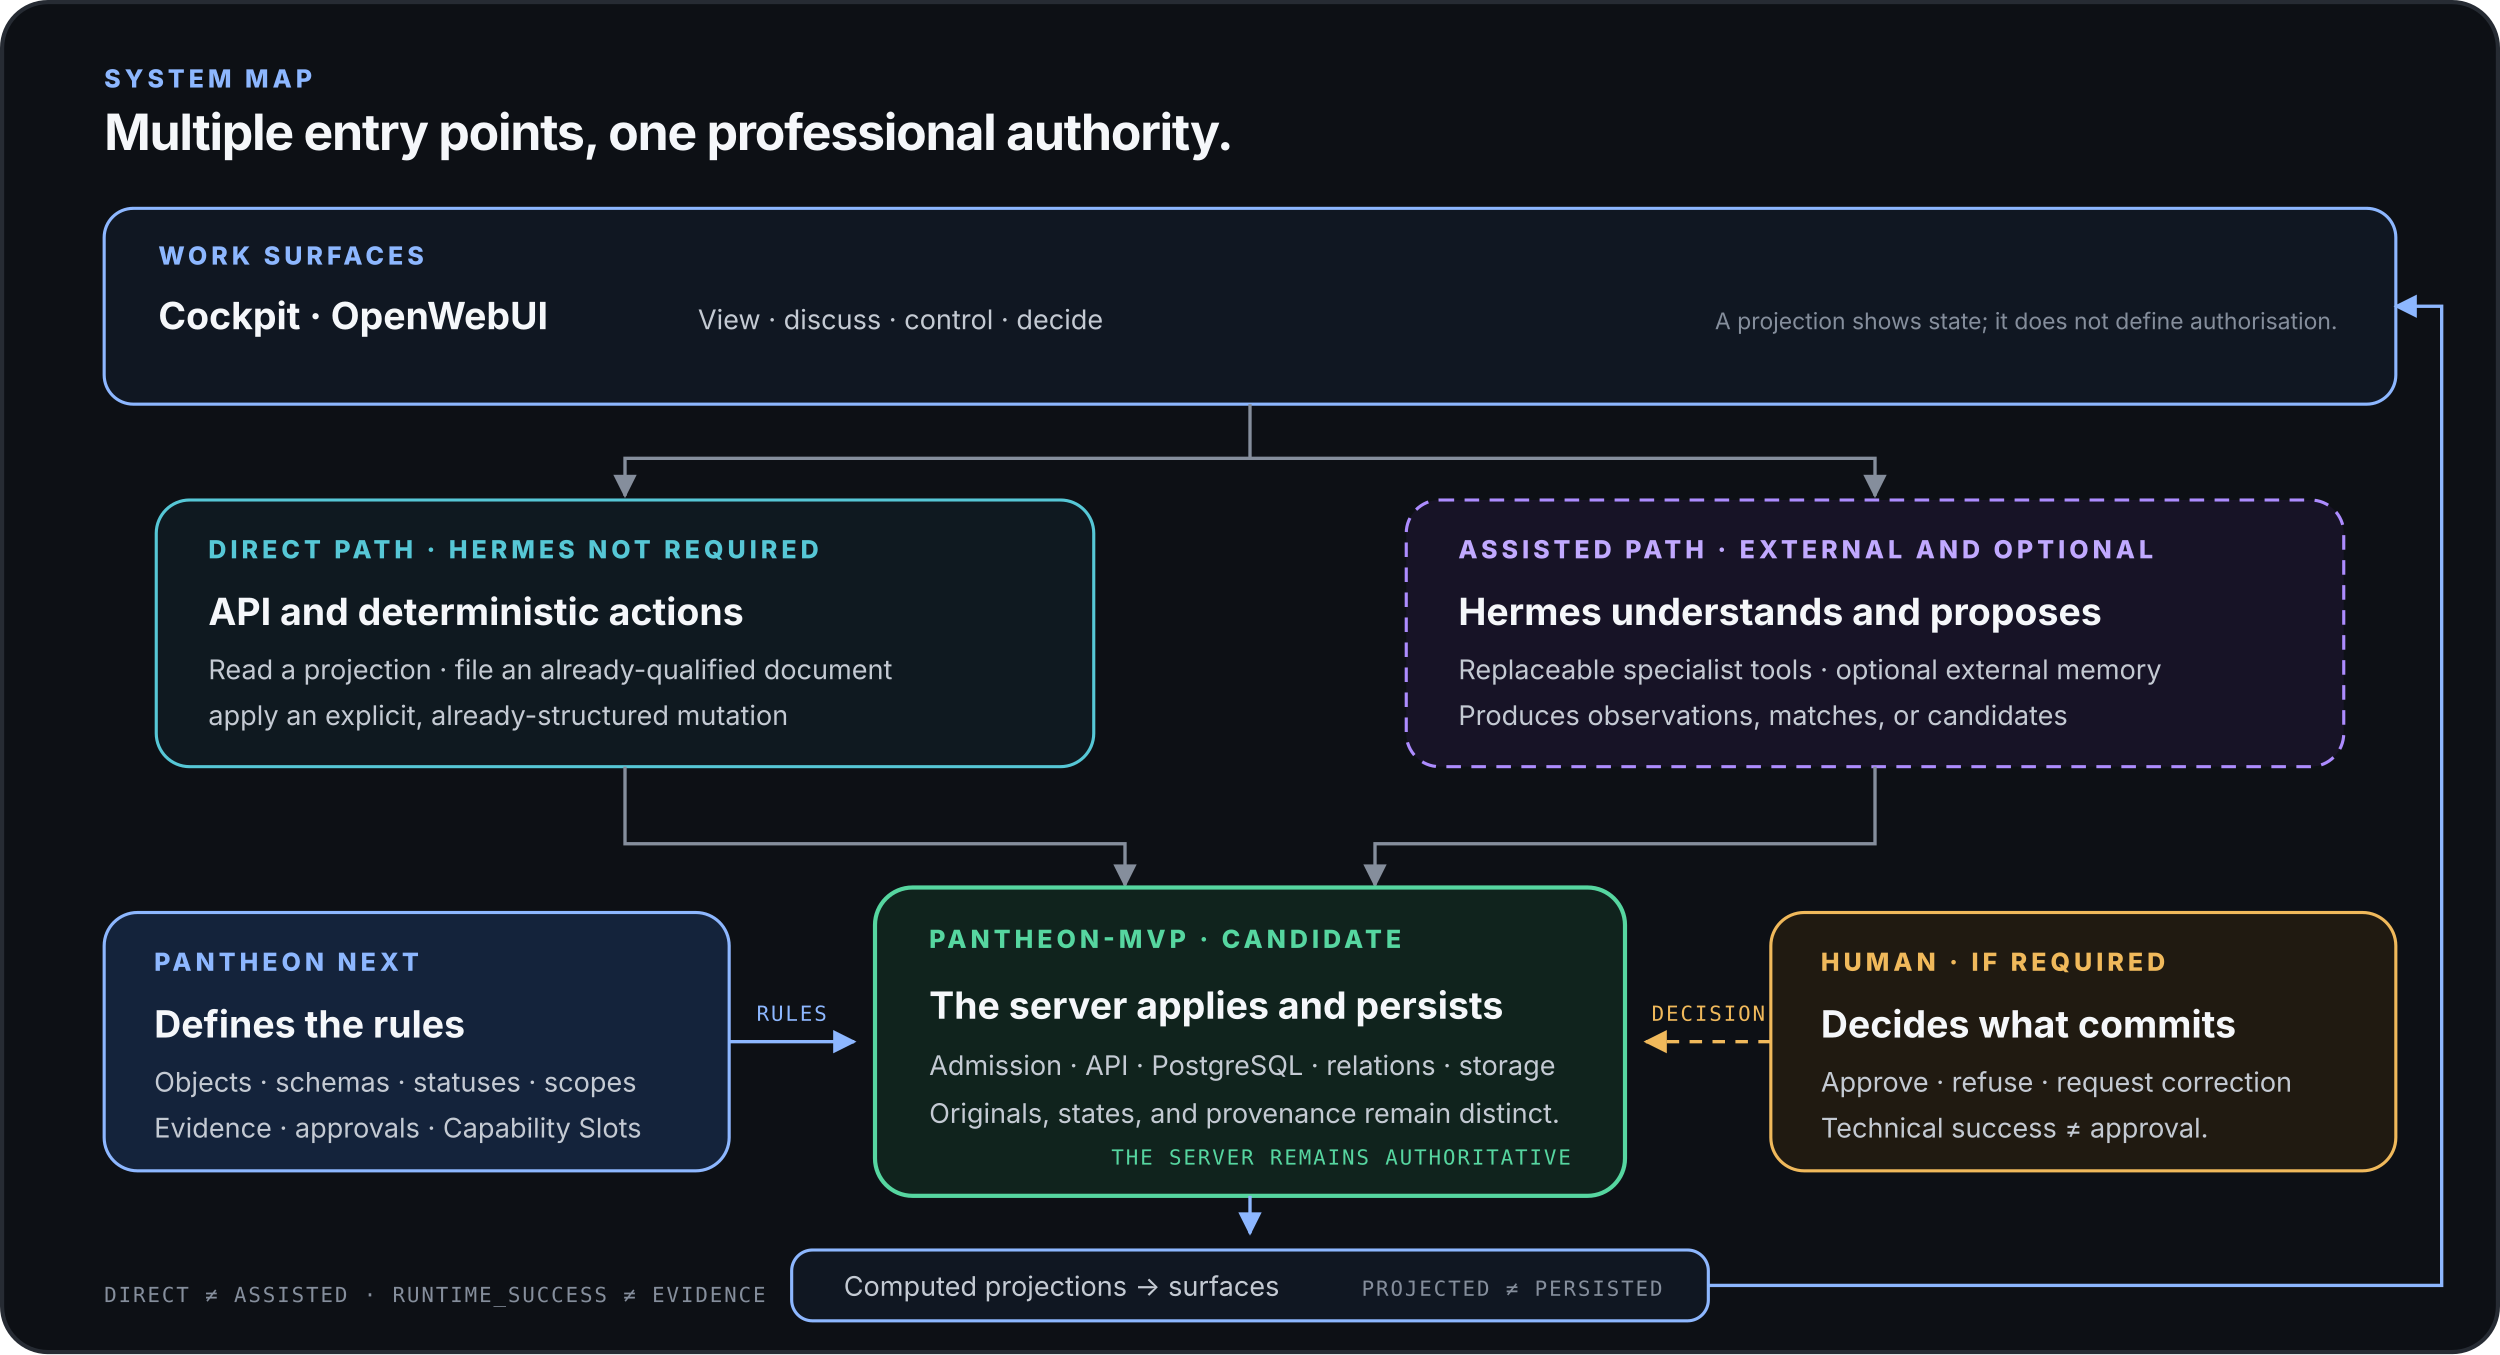
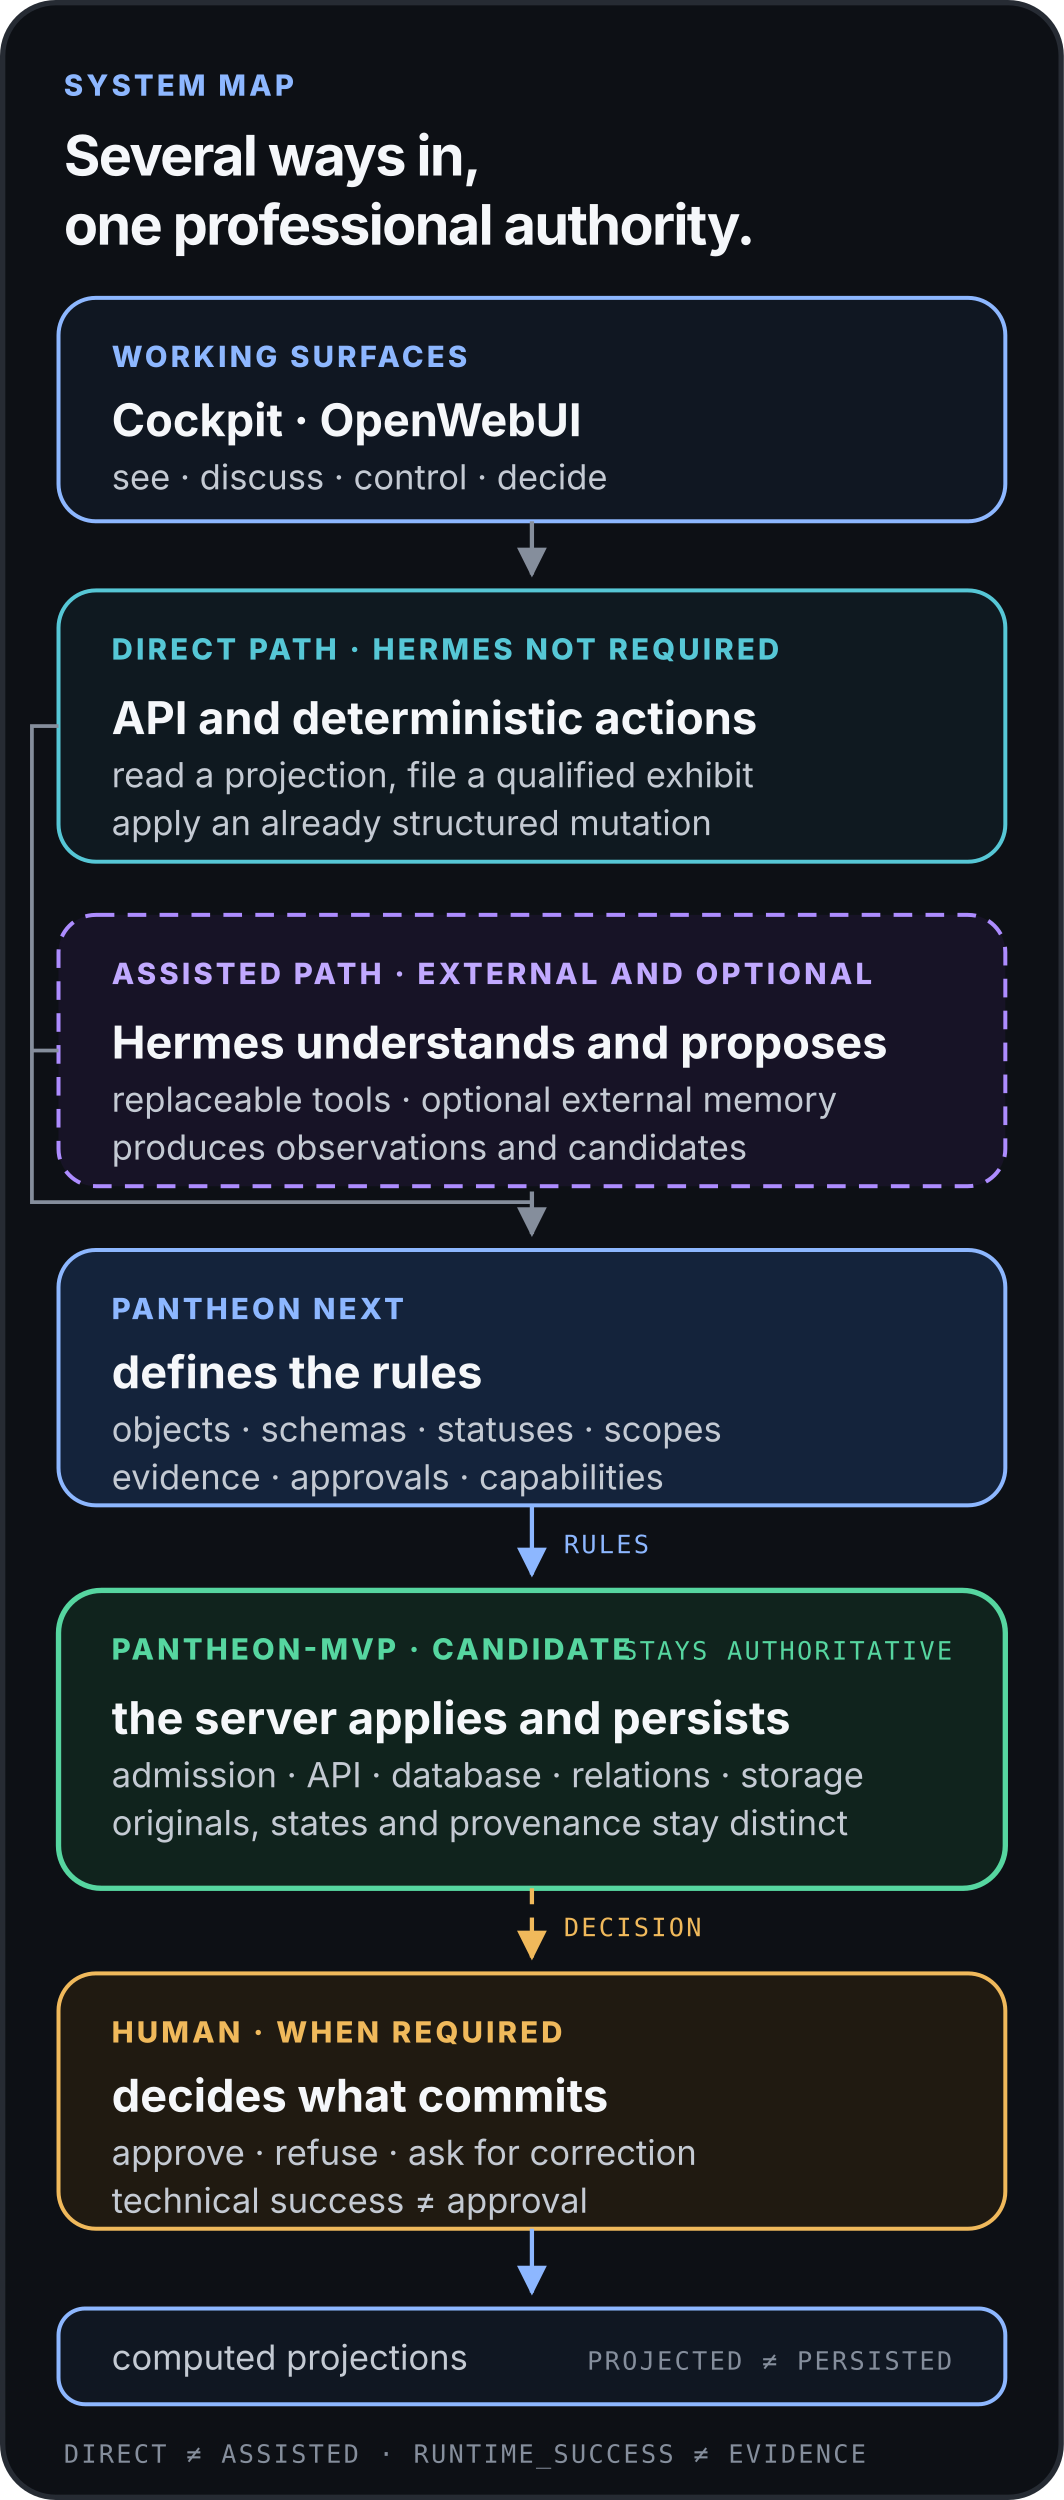
- <svg xmlns="http://www.w3.org/2000/svg" viewBox="0 0 1200 650" role="img" aria-labelledby="title desc">
+ <svg xmlns="http://www.w3.org/2000/svg" viewBox="0 0 400 940" role="img" aria-labelledby="title desc">
  <defs>
    <marker id="arrow" viewBox="0 0 10 10" refX="9" refY="5" markerWidth="7" markerHeight="7" orient="auto">
      <path d="M0 0L10 5L0 10z" fill="#858e9c" />
    </marker>
    <marker id="arrow-blue" viewBox="0 0 10 10" refX="9" refY="5" markerWidth="7" markerHeight="7" orient="auto">
      <path d="M0 0L10 5L0 10z" fill="#8db7ff" />
    </marker>
    <marker id="arrow-amber" viewBox="0 0 10 10" refX="9" refY="5" markerWidth="7" markerHeight="7" orient="auto">
      <path d="M0 0L10 5L0 10z" fill="#f0b95b" />
    </marker>
    <style>
      text{font-family:Inter,ui-sans-serif,system-ui,-apple-system,"Segoe UI",sans-serif;fill:#f5f7fa}
-       .eyebrow{font-size:12px;font-weight:800;letter-spacing:.16em;fill:#8db7ff}
-       .headline{font-size:24px;font-weight:720;letter-spacing:-.025em}
-       .title{font-size:18px;font-weight:700}
+       .eyebrow{font-size:11px;font-weight:800;letter-spacing:.11em;fill:#8db7ff}
+       .headline{font-size:21px;font-weight:720;letter-spacing:-.03em}
+       .title{font-size:17px;font-weight:700}
      .body{font-size:13px;fill:#c4cad3}
-       .note{font-size:11px;fill:#858e9c}
-       .mono{font-family:ui-monospace,SFMono-Regular,Menlo,monospace;font-size:10px;letter-spacing:.09em;fill:#858e9c}
+       .note{font-size:11.5px;fill:#858e9c}
+       .mono{font-family:ui-monospace,SFMono-Regular,Menlo,monospace;font-size:9.5px;letter-spacing:.09em;fill:#858e9c}
      .node{fill:#101216;stroke:#303641;stroke-width:1.5}
      .surface{fill:#101722;stroke:#8db7ff}
      .direct{fill:#0f1920;stroke:#56c7d6}
      .assisted{fill:#171326;stroke:#ad8cff;stroke-dasharray:7 5}
      .governance{fill:#14233b;stroke:#8db7ff}
      .human{fill:#201a11;stroke:#f0b95b}
      .server{fill:#10231d;stroke:#56d6a0;stroke-width:2}
      .projection{fill:#101722;stroke:#8db7ff}
      .edge{fill:none;stroke:#858e9c;stroke-width:1.6;marker-end:url(#arrow)}
      .edge-blue{stroke:#8db7ff;marker-end:url(#arrow-blue)}
      .edge-amber{stroke:#f0b95b;marker-end:url(#arrow-amber);stroke-dasharray:6 5}
+       .rail{fill:none;stroke:#858e9c;stroke-width:1.4}
    </style>
  </defs>
-   <rect x="1" y="1" width="1198" height="648" rx="22" fill="#0d1015" stroke="#262b33" stroke-width="2" />
-   <text x="50" y="42" class="eyebrow">SYSTEM MAP</text>
-   <text x="50" y="72" class="headline">Multiple entry points, one professional authority.</text>
-   <rect x="50" y="100" width="1100" height="94" rx="14" class="node surface" />
-   <text x="76" y="127" class="eyebrow">WORK SURFACES</text>
-   <text x="76" y="158" class="title">Cockpit · OpenWebUI</text>
-   <text x="335" y="158" class="body">View · discuss · control · decide</text>
-   <text x="1122" y="158" text-anchor="end" class="note">A projection shows state; it does not define authorisation.</text>
-   <path d="M600 194V220H300V238" class="edge" />
-   <path d="M600 220H900V238" class="edge" />
-   <rect x="75" y="240" width="450" height="128" rx="16" class="node direct" />
-   <text x="100" y="268" class="eyebrow" style="fill:#56c7d6">DIRECT PATH · HERMES NOT REQUIRED</text>
-   <text x="100" y="300" class="title">API and deterministic actions</text>
-   <text x="100" y="326" class="body">Read a projection · file an already-qualified document</text>
-   <text x="100" y="348" class="body">apply an explicit, already-structured mutation</text>
-   <rect x="675" y="240" width="450" height="128" rx="16" class="node assisted" />
-   <text x="700" y="268" class="eyebrow" style="fill:#c1a9ff">ASSISTED PATH · EXTERNAL AND OPTIONAL</text>
-   <text x="700" y="300" class="title">Hermes understands and proposes</text>
-   <text x="700" y="326" class="body">Replaceable specialist tools · optional external memory</text>
-   <text x="700" y="348" class="body">Produces observations, matches, or candidates</text>
-   <path d="M300 368V405H540V425" class="edge" />
-   <path d="M900 368V405H660V425" class="edge" />
-   <rect x="50" y="438" width="300" height="124" rx="16" class="node governance" />
-   <text x="74" y="466" class="eyebrow">PANTHEON NEXT</text>
-   <text x="74" y="498" class="title">Defines the rules</text>
-   <text x="74" y="524" class="body">Objects · schemas · statuses · scopes</text>
-   <text x="74" y="546" class="body">Evidence · approvals · Capability Slots</text>
-   <rect x="420" y="426" width="360" height="148" rx="18" class="node server" />
-   <text x="446" y="455" class="eyebrow" style="fill:#56d6a0">PANTHEON-MVP · CANDIDATE</text>
-   <text x="446" y="489" class="title">The server applies and persists</text>
-   <text x="446" y="516" class="body">Admission · API · PostgreSQL · relations · storage</text>
-   <text x="446" y="539" class="body">Originals, states, and provenance remain distinct.</text>
-   <text x="754" y="559" text-anchor="end" class="mono" style="fill:#56d6a0">THE SERVER REMAINS AUTHORITATIVE</text>
-   <rect x="850" y="438" width="300" height="124" rx="16" class="node human" />
-   <text x="874" y="466" class="eyebrow" style="fill:#f0b95b">HUMAN · IF REQUIRED</text>
-   <text x="874" y="498" class="title">Decides what commits</text>
-   <text x="874" y="524" class="body">Approve · refuse · request correction</text>
-   <text x="874" y="546" class="body">Technical success ≠ approval.</text>
-   <path d="M350 500H410" class="edge edge-blue" />
-   <text x="380" y="490" text-anchor="middle" class="mono" style="fill:#8db7ff">RULES</text>
-   <path d="M850 500H790" class="edge edge-amber" />
-   <text x="820" y="490" text-anchor="middle" class="mono" style="fill:#f0b95b">DECISION</text>
-   <rect x="380" y="600" width="440" height="34" rx="10" class="node projection" />
-   <text x="405" y="622" class="body">Computed projections → surfaces</text>
-   <text x="798" y="622" text-anchor="end" class="mono">PROJECTED ≠ PERSISTED</text>
-   <path d="M600 574V592" class="edge edge-blue" />
-   <path d="M820 617H1172V147H1150" class="edge edge-blue" />
-   <text x="50" y="625" class="mono">DIRECT ≠ ASSISTED · RUNTIME_SUCCESS ≠ EVIDENCE</text>
+   <rect x="1" y="1" width="398" height="938" rx="20" fill="#0d1015" stroke="#262b33" stroke-width="2" />
+   <text x="24" y="36" class="eyebrow">SYSTEM MAP</text>
+   <text x="24" y="66" class="headline">Several ways in,</text>
+   <text x="24" y="92" class="headline">one professional authority.</text>
+   <rect x="22" y="112" width="356" height="84" rx="14" class="node surface" />
+   <text x="42" y="138" class="eyebrow">WORKING SURFACES</text>
+   <text x="42" y="164" class="title">Cockpit · OpenWebUI</text>
+   <text x="42" y="184" class="body">see · discuss · control · decide</text>
+   <path d="M200 196V216" class="edge" />
+   <rect x="22" y="222" width="356" height="102" rx="14" class="node direct" />
+   <text x="42" y="248" class="eyebrow" style="fill:#56c7d6">DIRECT PATH · HERMES NOT REQUIRED</text>
+   <text x="42" y="276" class="title">API and deterministic actions</text>
+   <text x="42" y="296" class="body">read a projection, file a qualified exhibit</text>
+   <text x="42" y="314" class="body">apply an already structured mutation</text>
+   <rect x="22" y="344" width="356" height="102" rx="14" class="node assisted" />
+   <text x="42" y="370" class="eyebrow" style="fill:#c1a9ff">ASSISTED PATH · EXTERNAL AND OPTIONAL</text>
+   <text x="42" y="398" class="title">Hermes understands and proposes</text>
+   <text x="42" y="418" class="body">replaceable tools · optional external memory</text>
+   <text x="42" y="436" class="body">produces observations and candidates</text>
+   <path d="M22 273H12V452H200" class="rail" />
+   <path d="M22 395H12" class="rail" />
+   <path d="M200 448V464" class="edge" />
+   <rect x="22" y="470" width="356" height="96" rx="14" class="node governance" />
+   <text x="42" y="496" class="eyebrow">PANTHEON NEXT</text>
+   <text x="42" y="522" class="title">defines the rules</text>
+   <text x="42" y="542" class="body">objects · schemas · statuses · scopes</text>
+   <text x="42" y="560" class="body">evidence · approvals · capabilities</text>
+   <path d="M200 566V592" class="edge edge-blue" />
+   <text x="212" y="584" class="mono" style="fill:#8db7ff">RULES</text>
+   <rect x="22" y="598" width="356" height="112" rx="16" class="node server" />
+   <text x="42" y="624" class="eyebrow" style="fill:#56d6a0">PANTHEON-MVP · CANDIDATE</text>
+   <text x="358" y="624" text-anchor="end" class="mono" style="fill:#56d6a0">STAYS AUTHORITATIVE</text>
+   <text x="42" y="652" class="title">the server applies and persists</text>
+   <text x="42" y="672" class="body">admission · API · database · relations · storage</text>
+   <text x="42" y="690" class="body">originals, states and provenance stay distinct</text>
+   <path d="M200 710V736" class="edge edge-amber" />
+   <text x="212" y="728" class="mono" style="fill:#f0b95b">DECISION</text>
+   <rect x="22" y="742" width="356" height="96" rx="14" class="node human" />
+   <text x="42" y="768" class="eyebrow" style="fill:#f0b95b">HUMAN · WHEN REQUIRED</text>
+   <text x="42" y="794" class="title">decides what commits</text>
+   <text x="42" y="814" class="body">approve · refuse · ask for correction</text>
+   <text x="42" y="832" class="body">technical success ≠ approval</text>
+   <path d="M200 838V862" class="edge edge-blue" />
+   <rect x="22" y="868" width="356" height="36" rx="10" class="node projection" />
+   <text x="42" y="891" class="body">computed projections</text>
+   <text x="358" y="891" text-anchor="end" class="mono">PROJECTED ≠ PERSISTED</text>
+   <text x="24" y="926" class="mono">DIRECT ≠ ASSISTED · RUNTIME_SUCCESS ≠ EVIDENCE</text>
</svg>
